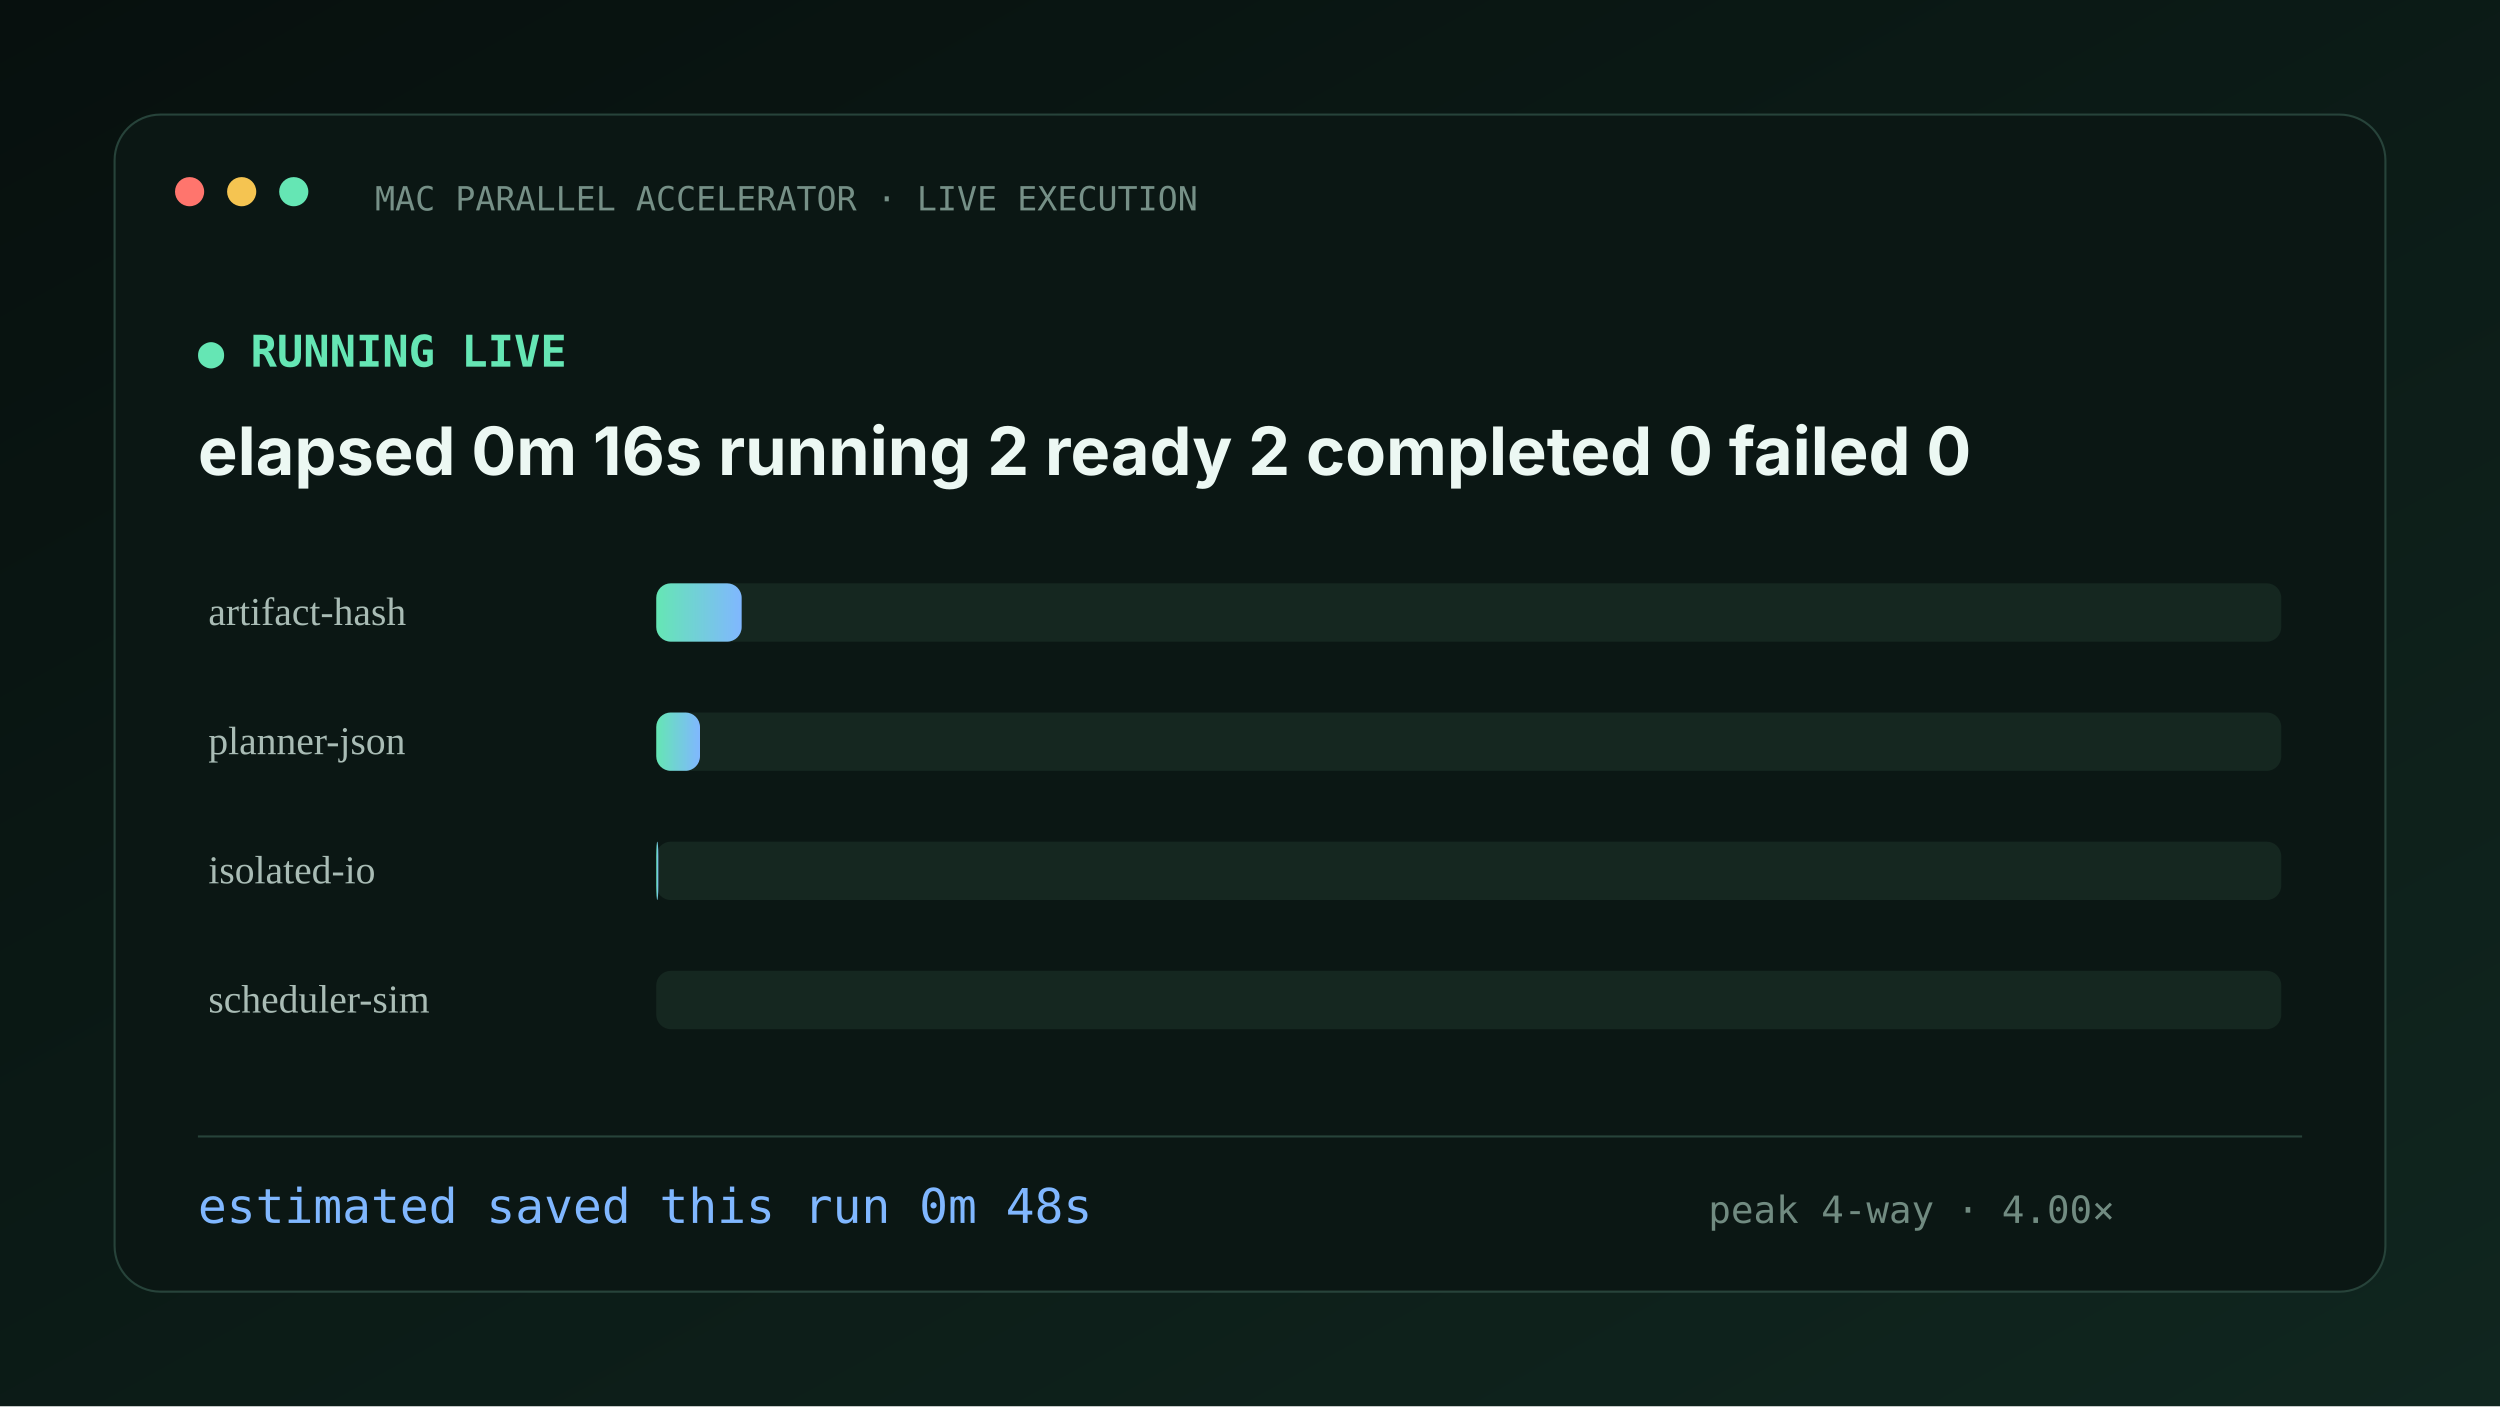
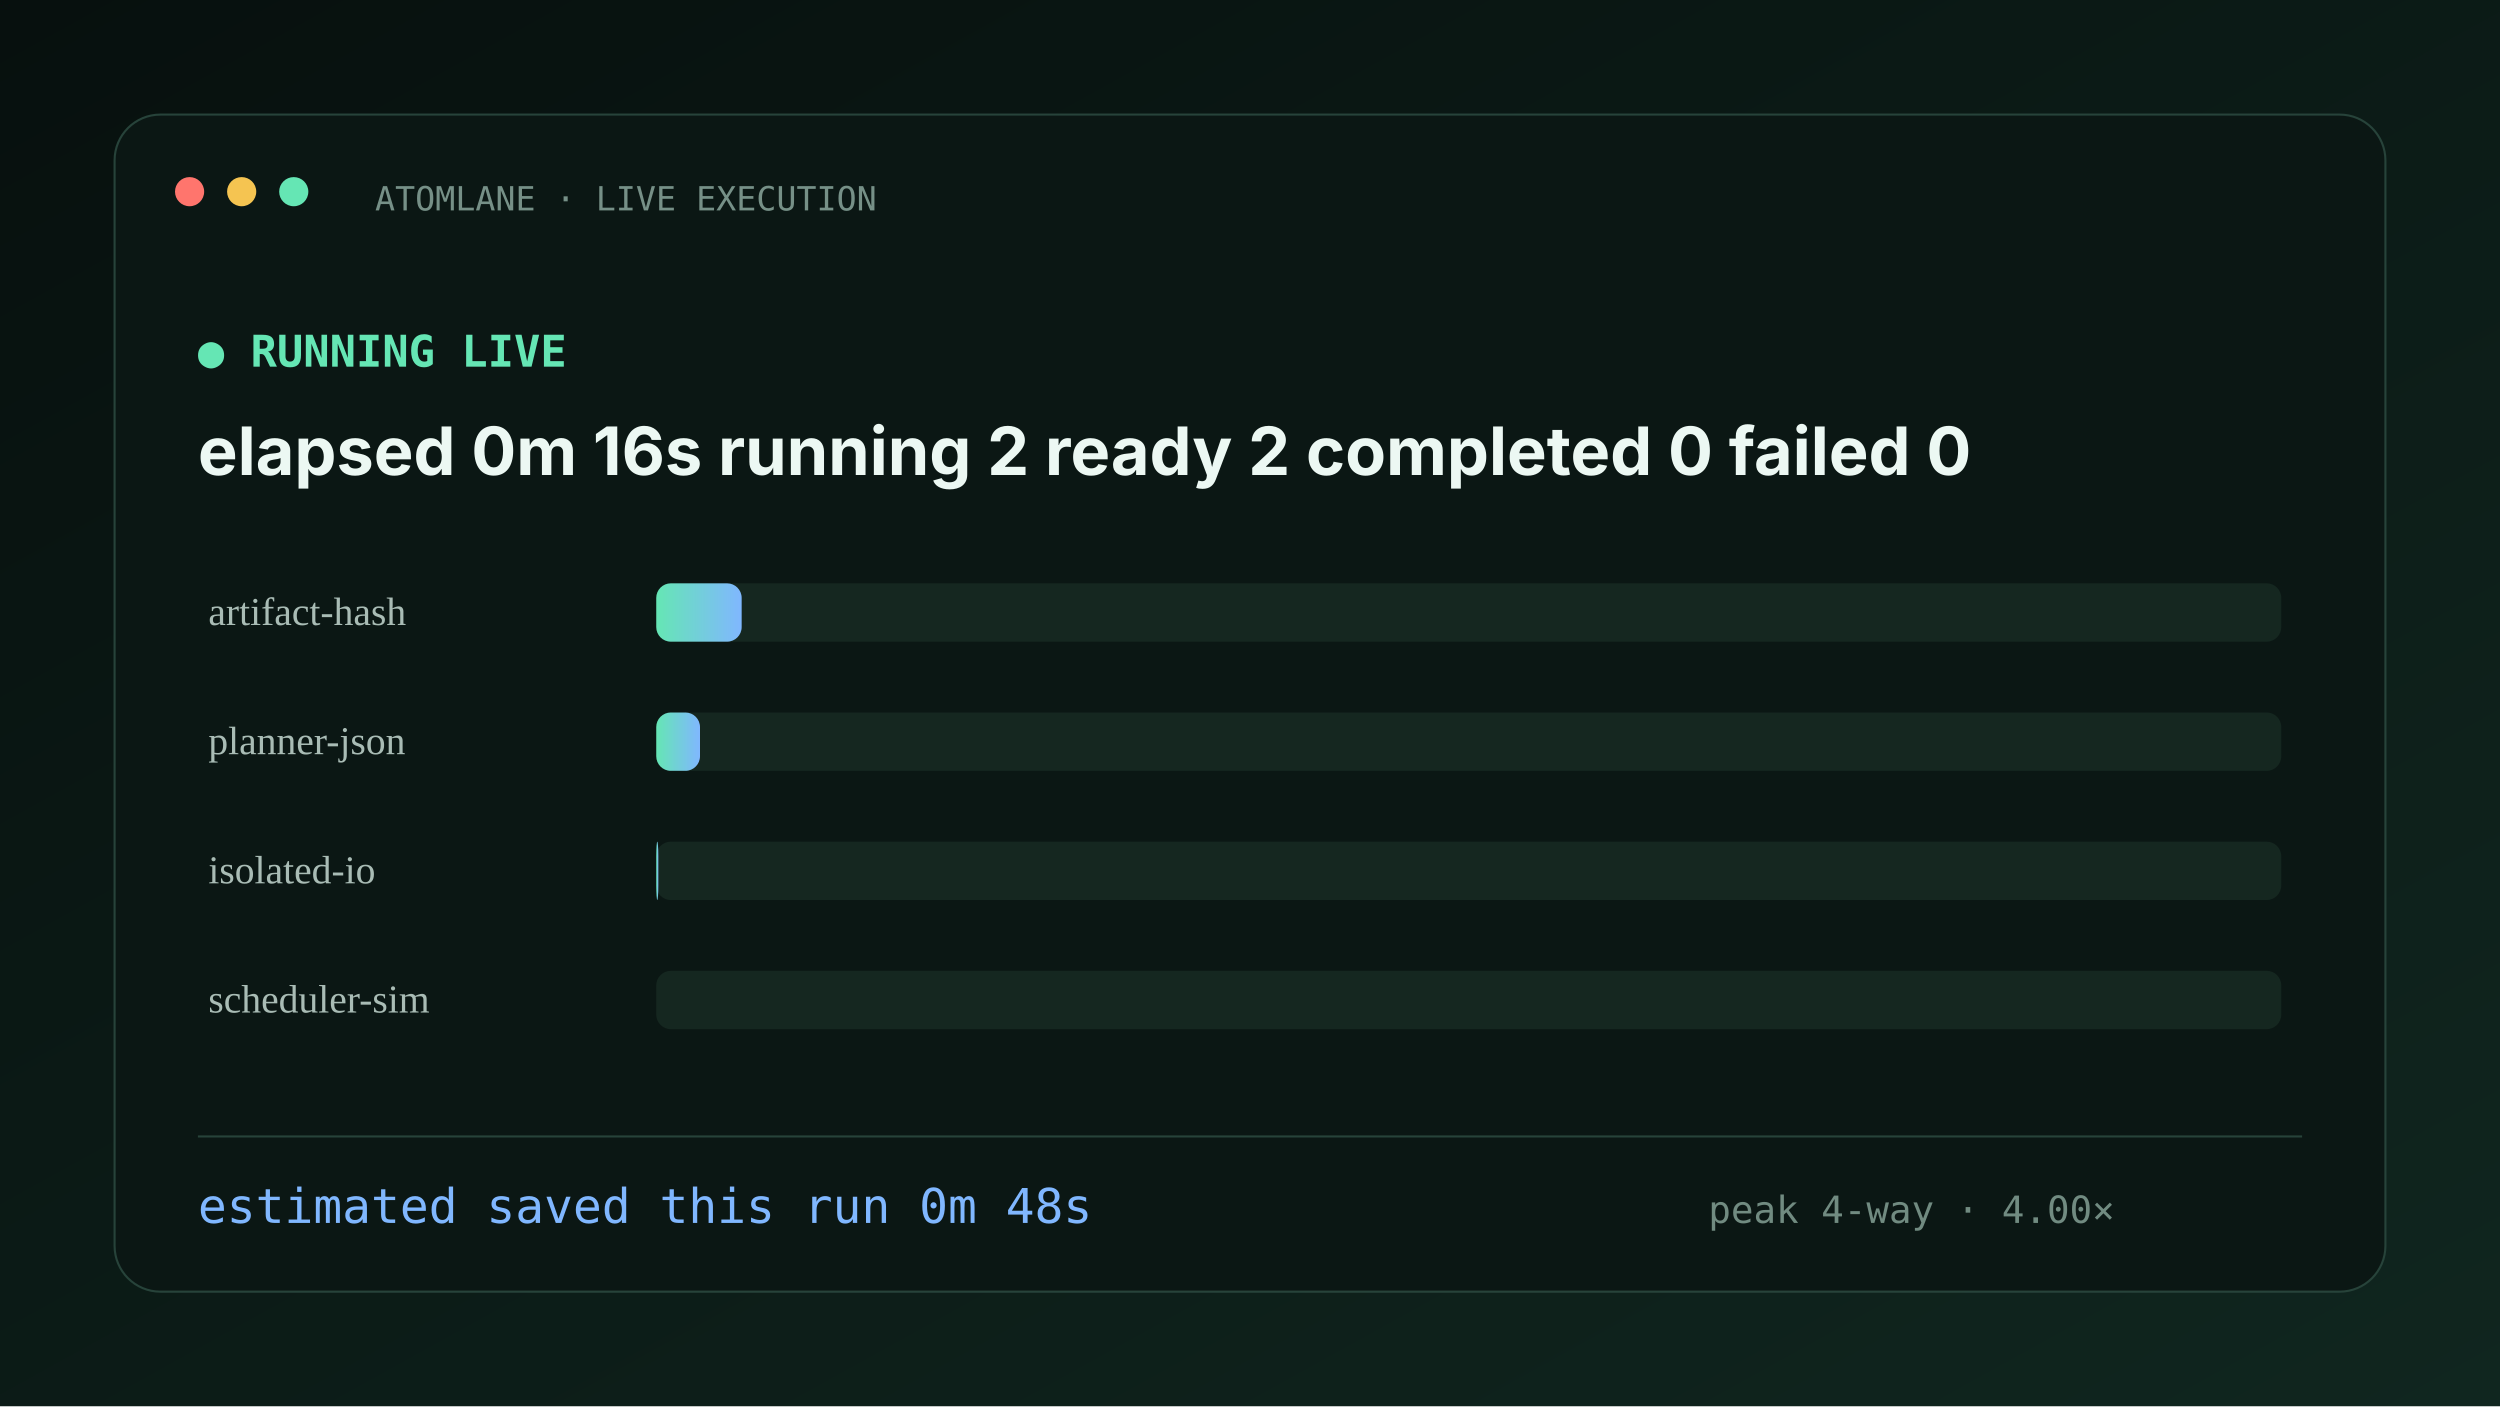
<svg xmlns="http://www.w3.org/2000/svg" width="1200" height="675" viewBox="0 0 1200 675">
  <defs>
    <linearGradient id="bg" x1="0" y1="0" x2="1" y2="1">
      <stop stop-color="#07100e" />
      <stop offset="1" stop-color="#10261f" />
    </linearGradient>
    <linearGradient id="accent">
      <stop stop-color="#65e6b4" />
      <stop offset="1" stop-color="#80b7ff" />
    </linearGradient>
  </defs>
  <rect width="1200" height="675" fill="url(#bg)" />
  <rect x="55" y="55" width="1090" height="565" rx="22" fill="#0b1714" stroke="#27433a" />
  <circle cx="91" cy="92" r="7" fill="#ff756d" />
  <circle cx="116" cy="92" r="7" fill="#f5c451" />
  <circle cx="141" cy="92" r="7" fill="#65e6b4" />
-   <text x="180" y="101" fill="#769087" font-family="ui-monospace,SFMono-Regular,Menlo,monospace" font-size="16">MAC PARALLEL ACCELERATOR · LIVE EXECUTION</text>
+   <text x="180" y="101" fill="#769087" font-family="ui-monospace,SFMono-Regular,Menlo,monospace" font-size="16">ATOMLANE · LIVE EXECUTION</text>
  <text x="95" y="176" fill="#65e6b4" font-family="ui-monospace,SFMono-Regular,Menlo,monospace" font-size="21" font-weight="700">● RUNNING LIVE</text>
  <text x="95" y="228" fill="#ecf8f3" font-family="-apple-system,BlinkMacSystemFont,Segoe UI,sans-serif" font-size="32" font-weight="750">elapsed 0m 16s   running 2   ready 2   completed 0   failed 0</text>
  <text x="100" y="300" fill="#a9bcb5" font-size="19">artifact-hash</text>
  <rect x="315" y="280" width="780" height="28" rx="7" fill="#152720" />
  <rect x="315" y="280" width="41.0" height="28" rx="7" fill="url(#accent)" />
  <text x="100" y="362" fill="#a9bcb5" font-size="19">planner-json</text>
  <rect x="315" y="342" width="780" height="28" rx="7" fill="#152720" />
  <rect x="315" y="342" width="21.0" height="28" rx="7" fill="url(#accent)" />
  <text x="100" y="424" fill="#a9bcb5" font-size="19">isolated-io</text>
  <rect x="315" y="404" width="780" height="28" rx="7" fill="#152720" />
  <rect x="315" y="404" width="1.0" height="28" rx="7" fill="url(#accent)" />
  <text x="100" y="486" fill="#a9bcb5" font-size="19">scheduler-sim</text>
  <rect x="315" y="466" width="780" height="28" rx="7" fill="#152720" />
  <rect x="315" y="466" width="0.0" height="28" rx="7" fill="url(#accent)" />
  <rect x="95" y="545" width="1010" height="1" fill="#27433a" />
  <text x="95" y="587" fill="#80b7ff" font-family="ui-monospace,SFMono-Regular,Menlo,monospace" font-size="23">estimated saved this run  0m 48s</text>
  <text x="820" y="587" fill="#718b81" font-family="ui-monospace,SFMono-Regular,Menlo,monospace" font-size="18">peak 4-way · 4.00×</text>
</svg>
